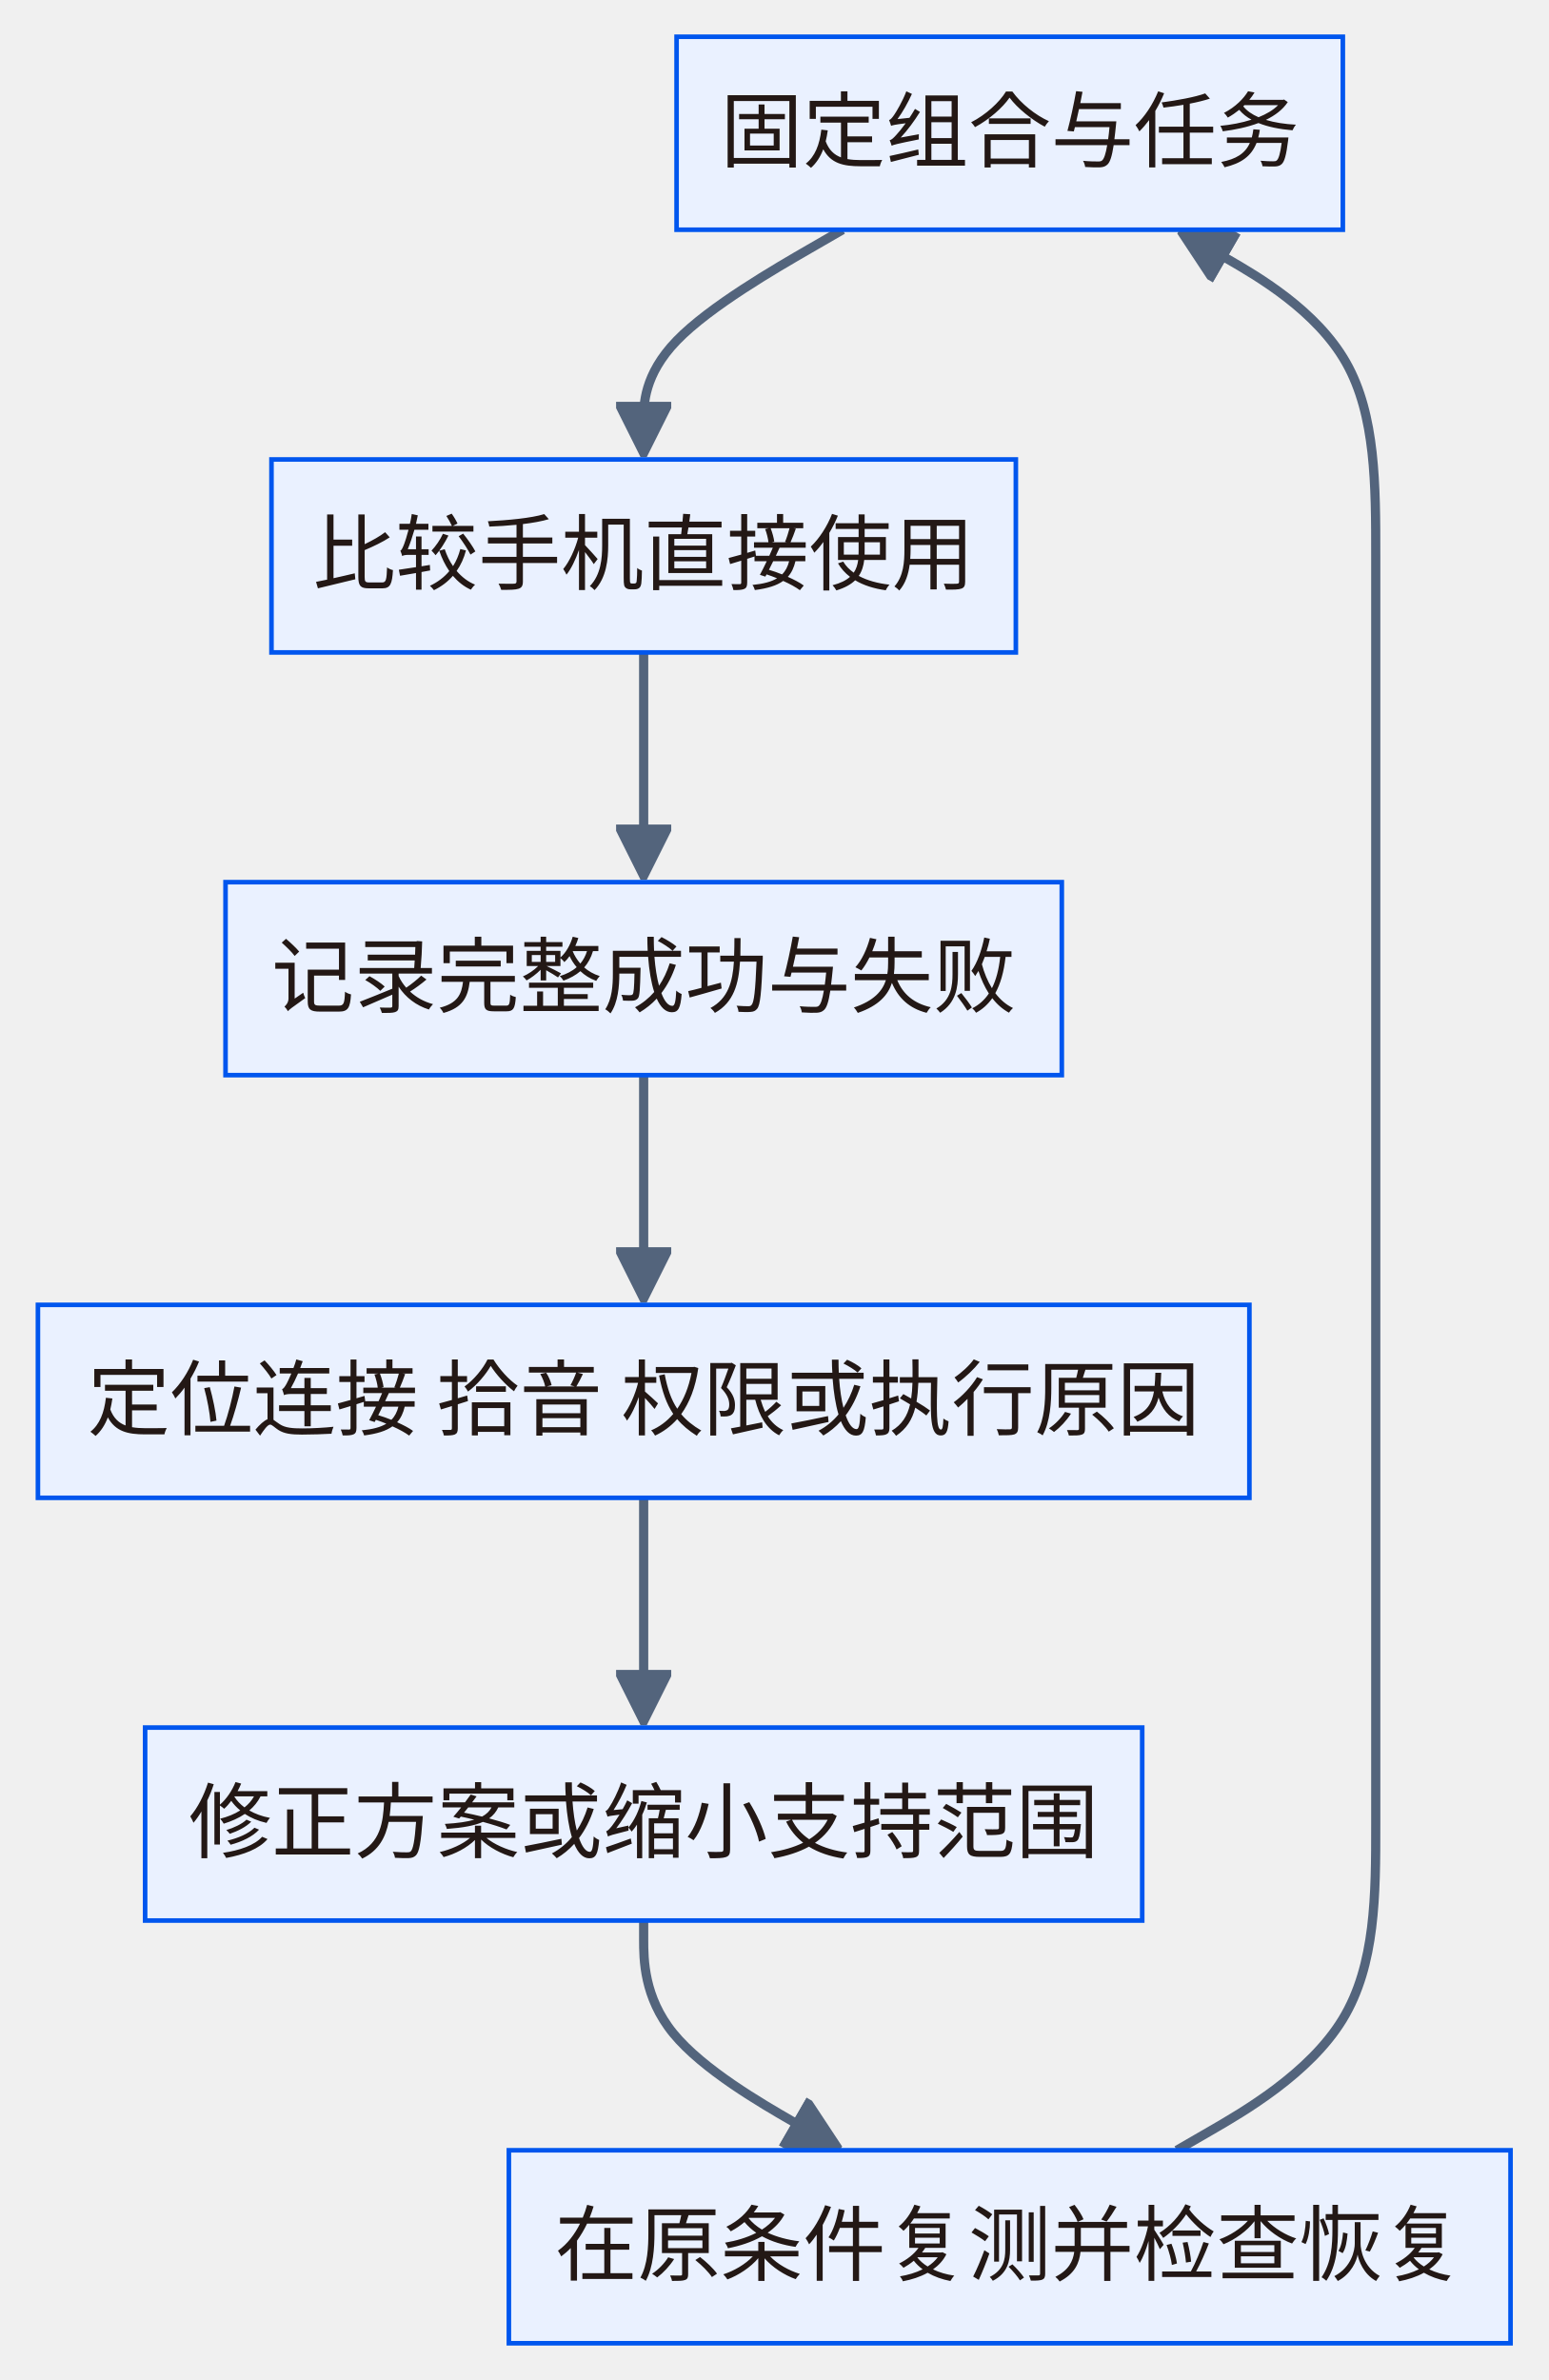
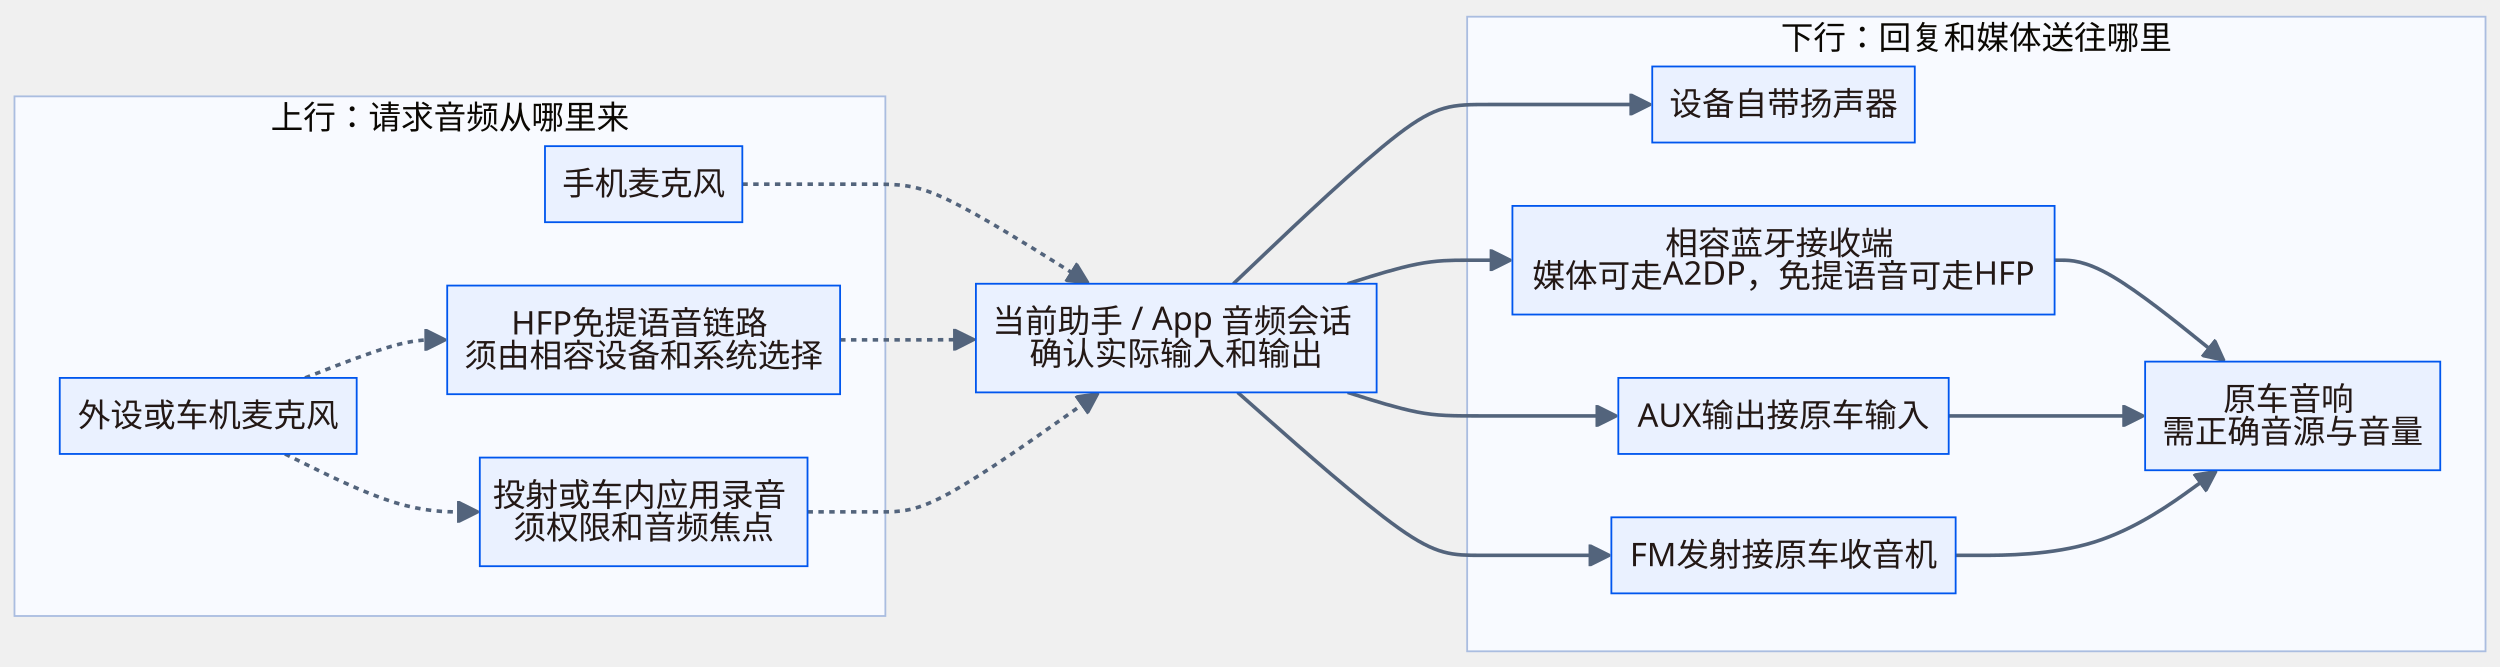
- <svg xmlns="http://www.w3.org/2000/svg" aria-roledescription="flowchart-v2" role="graphics-document document" viewBox="-8 -8 336.492 518" height="518" width="337" id="researchFigure6">
+ <svg xmlns="http://www.w3.org/2000/svg" aria-roledescription="flowchart-v2" role="graphics-document document" viewBox="-8 -9 1380.781 367.5" height="368" width="1381" id="researchFigure6">
  <style>#researchFigure6{font-family:Microsoft YaHei,PingFang SC,sans-serif;font-size:18px;fill:#231815;}#researchFigure6 .error-icon{fill:#F4F7FC;}#researchFigure6 .error-text{fill:#0b0803;stroke:#0b0803;}#researchFigure6 .edge-thickness-normal{stroke-width:2px;}#researchFigure6 .edge-thickness-thick{stroke-width:3.5px;}#researchFigure6 .edge-pattern-solid{stroke-dasharray:0;}#researchFigure6 .edge-pattern-dashed{stroke-dasharray:3;}#researchFigure6 .edge-pattern-dotted{stroke-dasharray:2;}#researchFigure6 .marker{fill:#53647C;stroke:#53647C;}#researchFigure6 .marker.cross{stroke:#53647C;}#researchFigure6 svg{font-family:Microsoft YaHei,PingFang SC,sans-serif;font-size:18px;}#researchFigure6 .label{font-family:Microsoft YaHei,PingFang SC,sans-serif;color:#231815;}#researchFigure6 .cluster-label text{fill:#0b0803;}#researchFigure6 .cluster-label span,#researchFigure6 p{color:#0b0803;}#researchFigure6 .label text,#researchFigure6 span,#researchFigure6 p{fill:#231815;color:#231815;}#researchFigure6 .node rect,#researchFigure6 .node circle,#researchFigure6 .node ellipse,#researchFigure6 .node polygon,#researchFigure6 .node path{fill:#EAF1FF;stroke:#0056EE;stroke-width:1px;}#researchFigure6 .flowchart-label text{text-anchor:middle;}#researchFigure6 .node .katex path{fill:#000;stroke:#000;stroke-width:1px;}#researchFigure6 .node .label{text-align:center;}#researchFigure6 .node.clickable{cursor:pointer;}#researchFigure6 .arrowheadPath{fill:#0b0b0b;}#researchFigure6 .edgePath .path{stroke:#53647C;stroke-width:2.0px;}#researchFigure6 .flowchart-link{stroke:#53647C;fill:none;}#researchFigure6 .edgeLabel{background-color:#FFFFFF;text-align:center;}#researchFigure6 .edgeLabel rect{opacity:0.5;background-color:#FFFFFF;fill:#FFFFFF;}#researchFigure6 .labelBkg{background-color:rgba(255, 255, 255, 0.5);}#researchFigure6 .cluster rect{fill:#F8FAFF;stroke:#AABDE0;stroke-width:1px;}#researchFigure6 .cluster text{fill:#0b0803;}#researchFigure6 .cluster span,#researchFigure6 p{color:#0b0803;}#researchFigure6 div.mermaidTooltip{position:absolute;text-align:center;max-width:200px;padding:2px;font-family:Microsoft YaHei,PingFang SC,sans-serif;font-size:12px;background:#F4F7FC;border:1px solid hsl(217.5, 17.143%, 87.255%);border-radius:2px;pointer-events:none;z-index:100;}#researchFigure6 .flowchartTitleText{text-anchor:middle;font-size:18px;fill:#231815;}#researchFigure6 :root{--mermaid-font-family:Microsoft YaHei,PingFang SC,sans-serif;}</style>
  <g>
    <marker orient="auto" markerHeight="12" markerWidth="12" markerUnits="userSpaceOnUse" refY="5" refX="6" viewBox="0 0 10 10" class="marker flowchart" id="researchFigure6_flowchart-pointEnd">
      <path style="stroke-width: 1; stroke-dasharray: 1, 0;" class="arrowMarkerPath" d="M 0 0 L 10 5 L 0 10 z" />
    </marker>
    <marker orient="auto" markerHeight="12" markerWidth="12" markerUnits="userSpaceOnUse" refY="5" refX="4.5" viewBox="0 0 10 10" class="marker flowchart" id="researchFigure6_flowchart-pointStart">
      <path style="stroke-width: 1; stroke-dasharray: 1, 0;" class="arrowMarkerPath" d="M 0 5 L 10 10 L 10 0 z" />
    </marker>
    <marker orient="auto" markerHeight="11" markerWidth="11" markerUnits="userSpaceOnUse" refY="5" refX="11" viewBox="0 0 10 10" class="marker flowchart" id="researchFigure6_flowchart-circleEnd">
      <circle style="stroke-width: 1; stroke-dasharray: 1, 0;" class="arrowMarkerPath" r="5" cy="5" cx="5" />
    </marker>
    <marker orient="auto" markerHeight="11" markerWidth="11" markerUnits="userSpaceOnUse" refY="5" refX="-1" viewBox="0 0 10 10" class="marker flowchart" id="researchFigure6_flowchart-circleStart">
      <circle style="stroke-width: 1; stroke-dasharray: 1, 0;" class="arrowMarkerPath" r="5" cy="5" cx="5" />
    </marker>
    <marker orient="auto" markerHeight="11" markerWidth="11" markerUnits="userSpaceOnUse" refY="5.2" refX="12" viewBox="0 0 11 11" class="marker cross flowchart" id="researchFigure6_flowchart-crossEnd">
      <path style="stroke-width: 2; stroke-dasharray: 1, 0;" class="arrowMarkerPath" d="M 1,1 l 9,9 M 10,1 l -9,9" />
    </marker>
    <marker orient="auto" markerHeight="11" markerWidth="11" markerUnits="userSpaceOnUse" refY="5.2" refX="-1" viewBox="0 0 11 11" class="marker cross flowchart" id="researchFigure6_flowchart-crossStart">
      <path style="stroke-width: 2; stroke-dasharray: 1, 0;" class="arrowMarkerPath" d="M 1,1 l 9,9 M 10,1 l -9,9" />
    </marker>
    <g class="root">
-       <g class="clusters" />
+       <g class="clusters">
+         <g id="OUTPUT" class="cluster default flowchart-label">
+           <rect height="350.5" width="562.453" y="0" x="802.328" ry="0" rx="0" style="" />
+           <g transform="translate(1083.555, 0)" class="cluster-label">
+             <text style="">
+               <tspan class="row" x="0" dy="1em" xml:space="preserve">下行：回复和媒体送往哪里</tspan>
+             </text>
+           </g>
+         </g>
+         <g id="INPUT" class="cluster default flowchart-label">
+           <rect height="287" width="481" y="44" x="0" ry="0" rx="0" style="" />
+           <g transform="translate(240.5, 44)" class="cluster-label">
+             <text style="">
+               <tspan class="row" x="0" dy="1em" xml:space="preserve">上行：请求音频从哪里来</tspan>
+             </text>
+           </g>
+         </g>
+       </g>
      <g class="edgePaths">
-         <path marker-end="url(#researchFigure6_flowchart-pointEnd)" style="fill:none;" class="edge-thickness-normal edge-pattern-solid flowchart-link LS-A LE-B" id="L-A-B-0" d="M175.124,42L167.908,46.167C160.692,50.333,146.26,58.667,139.044,66.117C131.828,73.567,131.828,80.133,131.828,83.417L131.828,86.7" />
-         <path marker-end="url(#researchFigure6_flowchart-pointEnd)" style="fill:none;" class="edge-thickness-normal edge-pattern-solid flowchart-link LS-B LE-C" id="L-B-C-0" d="M131.828,134L131.828,138.167C131.828,142.333,131.828,150.667,131.828,158.117C131.828,165.567,131.828,172.133,131.828,175.417L131.828,178.7" />
-         <path marker-end="url(#researchFigure6_flowchart-pointEnd)" style="fill:none;" class="edge-thickness-normal edge-pattern-solid flowchart-link LS-C LE-D" id="L-C-D-0" d="M131.828,226L131.828,230.167C131.828,234.333,131.828,242.667,131.828,250.117C131.828,257.567,131.828,264.133,131.828,267.417L131.828,270.7" />
-         <path marker-end="url(#researchFigure6_flowchart-pointEnd)" style="fill:none;" class="edge-thickness-normal edge-pattern-solid flowchart-link LS-D LE-E" id="L-D-E-0" d="M131.828,318L131.828,322.167C131.828,326.333,131.828,334.667,131.828,342.117C131.828,349.567,131.828,356.133,131.828,359.417L131.828,362.7" />
-         <path marker-end="url(#researchFigure6_flowchart-pointEnd)" style="fill:none;" class="edge-thickness-normal edge-pattern-solid flowchart-link LS-E LE-F" id="L-E-F-0" d="M131.828,410L131.828,414.167C131.828,418.333,131.828,426.667,138.279,434.558C144.73,442.45,157.632,449.9,164.083,453.625L170.534,457.35" />
-         <path marker-end="url(#researchFigure6_flowchart-pointEnd)" style="fill:none;" class="edge-thickness-normal edge-pattern-solid flowchart-link LS-F LE-A" id="L-F-A-0" d="M247.861,460L255.077,455.833C262.292,451.667,276.724,443.333,283.94,431.5C291.156,419.667,291.156,404.333,291.156,389C291.156,373.667,291.156,358.333,291.156,343C291.156,327.667,291.156,312.333,291.156,297C291.156,281.667,291.156,266.333,291.156,251C291.156,235.667,291.156,220.333,291.156,205C291.156,189.667,291.156,174.333,291.156,159C291.156,143.667,291.156,128.333,291.156,113C291.156,97.667,291.156,82.333,284.705,70.942C278.254,59.55,265.352,52.1,258.901,48.375L252.45,44.65" />
+         <path marker-end="url(#researchFigure6_flowchart-pointEnd)" style="fill:none;stroke-width:2px;stroke-dasharray:3;" class="edge-thickness-normal edge-pattern-dotted flowchart-link LS-PHONE_MIC LE-SESSION" id="L-PHONE_MIC-SESSION-0" d="M402,92.5L415.167,92.5C428.333,92.5,454.667,92.5,472,92.5C489.333,92.5,497.667,92.5,515.715,101.198C533.764,109.895,561.528,127.291,575.409,135.988L589.291,144.686" />
+         <path marker-end="url(#researchFigure6_flowchart-pointEnd)" style="fill:none;stroke-width:2px;stroke-dasharray:3;" class="edge-thickness-normal edge-pattern-dotted flowchart-link LS-DEVICE_MIC LE-HFP" id="L-DEVICE_MIC-HFP-0" d="M160.5,199.5L169.417,196C178.333,192.5,196.167,185.5,208.367,182C220.567,178.5,227.133,178.5,230.417,178.5L233.7,178.5" />
+         <path marker-end="url(#researchFigure6_flowchart-pointEnd)" style="fill:none;stroke-width:2px;stroke-dasharray:3;" class="edge-thickness-normal edge-pattern-dotted flowchart-link LS-DEVICE_MIC LE-PROJECTION" id="L-DEVICE_MIC-PROJECTION-0" d="M149.396,241.5L160.164,246.833C170.931,252.167,192.465,262.833,209.516,268.167C226.567,273.5,239.133,273.5,245.417,273.5L251.7,273.5" />
+         <path marker-end="url(#researchFigure6_flowchart-pointEnd)" style="fill:none;stroke-width:2px;stroke-dasharray:3;" class="edge-thickness-normal edge-pattern-dotted flowchart-link LS-HFP LE-SESSION" id="L-HFP-SESSION-0" d="M456,178.5L460.167,178.5C464.333,178.5,472.667,178.5,481,178.5C489.333,178.5,497.667,178.5,505.117,178.476C512.567,178.452,519.133,178.403,522.417,178.379L525.7,178.355" />
+         <path marker-end="url(#researchFigure6_flowchart-pointEnd)" style="fill:none;stroke-width:2px;stroke-dasharray:3;" class="edge-thickness-normal edge-pattern-dotted flowchart-link LS-PROJECTION LE-SESSION" id="L-PROJECTION-SESSION-0" d="M438,273.5L445.167,273.5C452.333,273.5,466.667,273.5,478,273.5C489.333,273.5,497.667,273.5,516.657,263.01C535.648,252.52,565.295,231.541,580.119,221.051L594.943,210.561" />
+         <path marker-end="url(#researchFigure6_flowchart-pointEnd)" style="fill:none;" class="edge-thickness-normal edge-pattern-solid flowchart-link LS-BT LE-CAR" id="L-BT-CAR-0" d="M1126.781,134.5L1130.948,134.5C1135.115,134.5,1143.448,134.5,1158.485,143.278C1173.523,152.057,1195.265,169.614,1206.136,178.392L1217.007,187.17" />
+         <path marker-end="url(#researchFigure6_flowchart-pointEnd)" style="fill:none;" class="edge-thickness-normal edge-pattern-solid flowchart-link LS-AUX LE-CAR" id="L-AUX-CAR-0" d="M1068.289,220.5L1082.204,220.5C1096.12,220.5,1123.951,220.5,1141.149,220.5C1158.348,220.5,1164.915,220.5,1168.198,220.5L1171.481,220.5" />
+         <path marker-end="url(#researchFigure6_flowchart-pointEnd)" style="fill:none;" class="edge-thickness-normal edge-pattern-solid flowchart-link LS-FM LE-CAR" id="L-FM-CAR-0" d="M1072.129,297.5L1085.405,297.5C1098.68,297.5,1125.231,297.5,1148.625,290.184C1172.018,282.868,1192.256,268.237,1202.374,260.921L1212.493,253.605" />
+         <path marker-end="url(#researchFigure6_flowchart-pointEnd)" style="fill:none;" class="edge-thickness-normal edge-pattern-solid flowchart-link LS-SESSION LE-OWN" id="L-SESSION-OWN-0" d="M673.214,147.5L690.566,131C707.919,114.5,742.623,81.5,764.142,65C785.661,48.5,793.995,48.5,814.316,48.5C834.637,48.5,866.946,48.5,883.1,48.5L899.255,48.5" />
+         <path marker-end="url(#researchFigure6_flowchart-pointEnd)" style="fill:none;" class="edge-thickness-normal edge-pattern-solid flowchart-link LS-SESSION LE-BT" id="L-SESSION-BT-0" d="M736.313,147.5L743.149,145.333C749.985,143.167,763.657,138.833,774.659,136.667C785.661,134.5,793.995,134.5,801.445,134.5C808.895,134.5,815.461,134.5,818.745,134.5L822.028,134.5" />
+         <path marker-end="url(#researchFigure6_flowchart-pointEnd)" style="fill:none;" class="edge-thickness-normal edge-pattern-solid flowchart-link LS-SESSION LE-AUX" id="L-SESSION-AUX-0" d="M736.313,207.5L743.149,209.667C749.985,211.833,763.657,216.167,774.659,218.333C785.661,220.5,793.995,220.5,811.193,220.5C828.392,220.5,854.456,220.5,867.488,220.5L880.52,220.5" />
+         <path marker-end="url(#researchFigure6_flowchart-pointEnd)" style="fill:none;" class="edge-thickness-normal edge-pattern-solid flowchart-link LS-SESSION LE-FM" id="L-SESSION-FM-0" d="M675.58,207.5L692.538,222.5C709.496,237.5,743.412,267.5,764.537,282.5C785.661,297.5,793.995,297.5,810.553,297.5C827.112,297.5,851.896,297.5,864.288,297.5L876.68,297.5" />
      </g>
      <g class="edgeLabels">
        <g class="edgeLabel">
          <g transform="translate(0, 0)" class="label">
            <rect height="0" width="0" ry="0" rx="0" />
            <text style="">
              <tspan class="row" x="0" dy="1em" xml:space="preserve" />
            </text>
          </g>
        </g>
        <g class="edgeLabel">
          <g transform="translate(0, 0)" class="label">
            <rect height="0" width="0" ry="0" rx="0" />
            <text style="">
              <tspan class="row" x="0" dy="1em" xml:space="preserve" />
            </text>
          </g>
        </g>
        <g class="edgeLabel">
          <g transform="translate(0, 0)" class="label">
            <rect height="0" width="0" ry="0" rx="0" />
            <text style="">
              <tspan class="row" x="0" dy="1em" xml:space="preserve" />
            </text>
          </g>
        </g>
        <g class="edgeLabel">
          <g transform="translate(0, 0)" class="label">
            <rect height="0" width="0" ry="0" rx="0" />
            <text style="">
              <tspan class="row" x="0" dy="1em" xml:space="preserve" />
            </text>
          </g>
        </g>
        <g class="edgeLabel">
          <g transform="translate(0, 0)" class="label">
            <rect height="0" width="0" ry="0" rx="0" />
            <text style="">
              <tspan class="row" x="0" dy="1em" xml:space="preserve" />
            </text>
          </g>
        </g>
        <g class="edgeLabel">
          <g transform="translate(0, 0)" class="label">
            <rect height="0" width="0" ry="0" rx="0" />
            <text style="">
              <tspan class="row" x="0" dy="1em" xml:space="preserve" />
            </text>
          </g>
        </g>
+         <g class="edgeLabel">
+           <g transform="translate(0, 0)" class="label">
+             <rect height="0" width="0" ry="0" rx="0" />
+             <text style="">
+               <tspan class="row" x="0" dy="1em" xml:space="preserve" />
+             </text>
+           </g>
+         </g>
+         <g class="edgeLabel">
+           <g transform="translate(0, 0)" class="label">
+             <rect height="0" width="0" ry="0" rx="0" />
+             <text style="">
+               <tspan class="row" x="0" dy="1em" xml:space="preserve" />
+             </text>
+           </g>
+         </g>
+         <g class="edgeLabel">
+           <g transform="translate(0, 0)" class="label">
+             <rect height="0" width="0" ry="0" rx="0" />
+             <text style="">
+               <tspan class="row" x="0" dy="1em" xml:space="preserve" />
+             </text>
+           </g>
+         </g>
+         <g class="edgeLabel">
+           <g transform="translate(0, 0)" class="label">
+             <rect height="0" width="0" ry="0" rx="0" />
+             <text style="">
+               <tspan class="row" x="0" dy="1em" xml:space="preserve" />
+             </text>
+           </g>
+         </g>
+         <g class="edgeLabel">
+           <g transform="translate(0, 0)" class="label">
+             <rect height="0" width="0" ry="0" rx="0" />
+             <text style="">
+               <tspan class="row" x="0" dy="1em" xml:space="preserve" />
+             </text>
+           </g>
+         </g>
+         <g class="edgeLabel">
+           <g transform="translate(0, 0)" class="label">
+             <rect height="0" width="0" ry="0" rx="0" />
+             <text style="">
+               <tspan class="row" x="0" dy="1em" xml:space="preserve" />
+             </text>
+           </g>
+         </g>
      </g>
      <g class="nodes">
-         <g transform="translate(211.4922, 21)" data-id="A" data-node="true" id="flowchart-A-339" class="node default default flowchart-label">
+         <g transform="translate(977.0547, 48.5)" data-id="OWN" data-node="true" id="flowchart-OWN-299" class="node default default flowchart-label">
          <rect height="42" width="145" y="-21" x="-72.5" ry="0" rx="0" style="" class="basic label-container" />
          <g transform="translate(0, -12)" style="" class="label">
            <rect />
            <text style="">
-               <tspan class="row" x="0" dy="1em" xml:space="preserve">固定组合与任务</tspan>
-             </text>
-           </g>
-         </g>
-         <g transform="translate(131.8281, 113)" data-id="B" data-node="true" id="flowchart-B-340" class="node default default flowchart-label">
-           <rect height="42" width="162" y="-21" x="-81" ry="0" rx="0" style="" class="basic label-container" />
-           <g transform="translate(0, -12)" style="" class="label">
-             <rect />
-             <text style="">
-               <tspan class="row" x="0" dy="1em" xml:space="preserve">比较手机直接使用</tspan>
-             </text>
-           </g>
-         </g>
-         <g transform="translate(131.8281, 205)" data-id="C" data-node="true" id="flowchart-C-342" class="node default default flowchart-label">
-           <rect height="42" width="182" y="-21" x="-91" ry="0" rx="0" style="" class="basic label-container" />
-           <g transform="translate(0, -12)" style="" class="label">
-             <rect />
-             <text style="">
-               <tspan class="row" x="0" dy="1em" xml:space="preserve">记录完整成功与失败</tspan>
-             </text>
-           </g>
-         </g>
-         <g transform="translate(131.8281, 297)" data-id="D" data-node="true" id="flowchart-D-344" class="node default default flowchart-label">
-           <rect height="42" width="263.656" y="-21" x="-131.828" ry="0" rx="0" style="" class="basic label-container" />
-           <g transform="translate(0, -12)" style="" class="label">
-             <rect />
-             <text style="">
-               <tspan class="row" x="0" dy="1em" xml:space="preserve">定位连接 拾音 权限或执行原因</tspan>
-             </text>
-           </g>
-         </g>
-         <g transform="translate(131.8281, 389)" data-id="E" data-node="true" id="flowchart-E-346" class="node default default flowchart-label">
-           <rect height="42" width="217" y="-21" x="-108.5" ry="0" rx="0" style="" class="basic label-container" />
-           <g transform="translate(0, -12)" style="" class="label">
-             <rect />
-             <text style="">
-               <tspan class="row" x="0" dy="1em" xml:space="preserve">修正方案或缩小支持范围</tspan>
-             </text>
-           </g>
-         </g>
-         <g transform="translate(211.4922, 481)" data-id="F" data-node="true" id="flowchart-F-348" class="node default default flowchart-label">
-           <rect height="42" width="218" y="-21" x="-109" ry="0" rx="0" style="" class="basic label-container" />
-           <g transform="translate(0, -12)" style="" class="label">
-             <rect />
-             <text style="">
-               <tspan class="row" x="0" dy="1em" xml:space="preserve">在原条件复测并检查恢复</tspan>
+               <tspan class="row" x="0" dy="1em" xml:space="preserve">设备自带扬声器</tspan>
+             </text>
+           </g>
+         </g>
+         <g transform="translate(977.0547, 134.5)" data-id="BT" data-node="true" id="flowchart-BT-300" class="node default default flowchart-label">
+           <rect height="60" width="299.453" y="-30" x="-149.727" ry="0" rx="0" style="" class="basic label-container" />
+           <g transform="translate(0, -21)" style="" class="label">
+             <rect />
+             <text style="">
+               <tspan class="row" x="0" dy="1em" xml:space="preserve">相容蓝牙接收端</tspan>
+               <tspan class="row" x="0" dy="1em" xml:space="preserve">媒体可走A2DP，免提语音可走HFP</tspan>
+             </text>
+           </g>
+         </g>
+         <g transform="translate(977.0547, 220.5)" data-id="AUX" data-node="true" id="flowchart-AUX-301" class="node default default flowchart-label">
+           <rect height="42" width="182.469" y="-21" x="-91.234" ry="0" rx="0" style="" class="basic label-container" />
+           <g transform="translate(0, -12)" style="" class="label">
+             <rect />
+             <text style="">
+               <tspan class="row" x="0" dy="1em" xml:space="preserve">AUX输出接原车输入</tspan>
+             </text>
+           </g>
+         </g>
+         <g transform="translate(977.0547, 297.5)" data-id="FM" data-node="true" id="flowchart-FM-302" class="node default default flowchart-label">
+           <rect height="42" width="190.149" y="-21" x="-95.075" ry="0" rx="0" style="" class="basic label-container" />
+           <g transform="translate(0, -12)" style="" class="label">
+             <rect />
+             <text style="">
+               <tspan class="row" x="0" dy="1em" xml:space="preserve">FM发射接原车收音机</tspan>
+             </text>
+           </g>
+         </g>
+         <g transform="translate(1258.281, 220.5)" data-id="CAR" data-node="true" id="flowchart-CAR-303" class="node default default flowchart-label">
+           <rect height="60" width="163" y="-30" x="-81.5" ry="0" rx="0" style="" class="basic label-container" />
+           <g transform="translate(0, -21)" style="" class="label">
+             <rect />
+             <text style="">
+               <tspan class="row" x="0" dy="1em" xml:space="preserve">原车音响</tspan>
+               <tspan class="row" x="0" dy="1em" xml:space="preserve">需正确音源与音量</tspan>
+             </text>
+           </g>
+         </g>
+         <g transform="translate(347.5, 92.5)" data-id="PHONE_MIC" data-node="true" id="flowchart-PHONE_MIC-284" class="node default default flowchart-label">
+           <rect height="42" width="109" y="-21" x="-54.5" ry="0" rx="0" style="" class="basic label-container" />
+           <g transform="translate(0, -12)" style="" class="label">
+             <rect />
+             <text style="">
+               <tspan class="row" x="0" dy="1em" xml:space="preserve">手机麦克风</tspan>
+             </text>
+           </g>
+         </g>
+         <g transform="translate(107, 220.5)" data-id="DEVICE_MIC" data-node="true" id="flowchart-DEVICE_MIC-285" class="node default default flowchart-label">
+           <rect height="42" width="164" y="-21" x="-82" ry="0" rx="0" style="" class="basic label-container" />
+           <g transform="translate(0, -12)" style="" class="label">
+             <rect />
+             <text style="">
+               <tspan class="row" x="0" dy="1em" xml:space="preserve">外设或车机麦克风</tspan>
+             </text>
+           </g>
+         </g>
+         <g transform="translate(347.5, 178.5)" data-id="HFP" data-node="true" id="flowchart-HFP-286" class="node default default flowchart-label">
+           <rect height="60" width="217" y="-30" x="-108.5" ry="0" rx="0" style="" class="basic label-container" />
+           <g transform="translate(0, -21)" style="" class="label">
+             <rect />
+             <text style="">
+               <tspan class="row" x="0" dy="1em" xml:space="preserve">HFP免提语音链路</tspan>
+               <tspan class="row" x="0" dy="1em" xml:space="preserve">须由相容设备和系统选择</tspan>
+             </text>
+           </g>
+         </g>
+         <g transform="translate(347.5, 273.5)" data-id="PROJECTION" data-node="true" id="flowchart-PROJECTION-287" class="node default default flowchart-label">
+           <rect height="60" width="181" y="-30" x="-90.5" ry="0" rx="0" style="" class="basic label-container" />
+           <g transform="translate(0, -21)" style="" class="label">
+             <rect />
+             <text style="">
+               <tspan class="row" x="0" dy="1em" xml:space="preserve">投射或车内应用录音</tspan>
+               <tspan class="row" x="0" dy="1em" xml:space="preserve">须权限和音频焦点</tspan>
+             </text>
+           </g>
+         </g>
+         <g transform="translate(641.6641, 177.5)" data-id="SESSION" data-node="true" id="flowchart-SESSION-288" class="node default default flowchart-label">
+           <rect height="60" width="221.328" y="-30" x="-110.664" ry="0" rx="0" style="" class="basic label-container" />
+           <g transform="translate(0, -21)" style="" class="label">
+             <rect />
+             <text style="">
+               <tspan class="row" x="0" dy="1em" xml:space="preserve">当前助手 / App 音频会话</tspan>
+               <tspan class="row" x="0" dy="1em" xml:space="preserve">确认实际输入和输出</tspan>
            </text>
          </g>
        </g>
      </g>
    </g>
  </g>
</svg>
